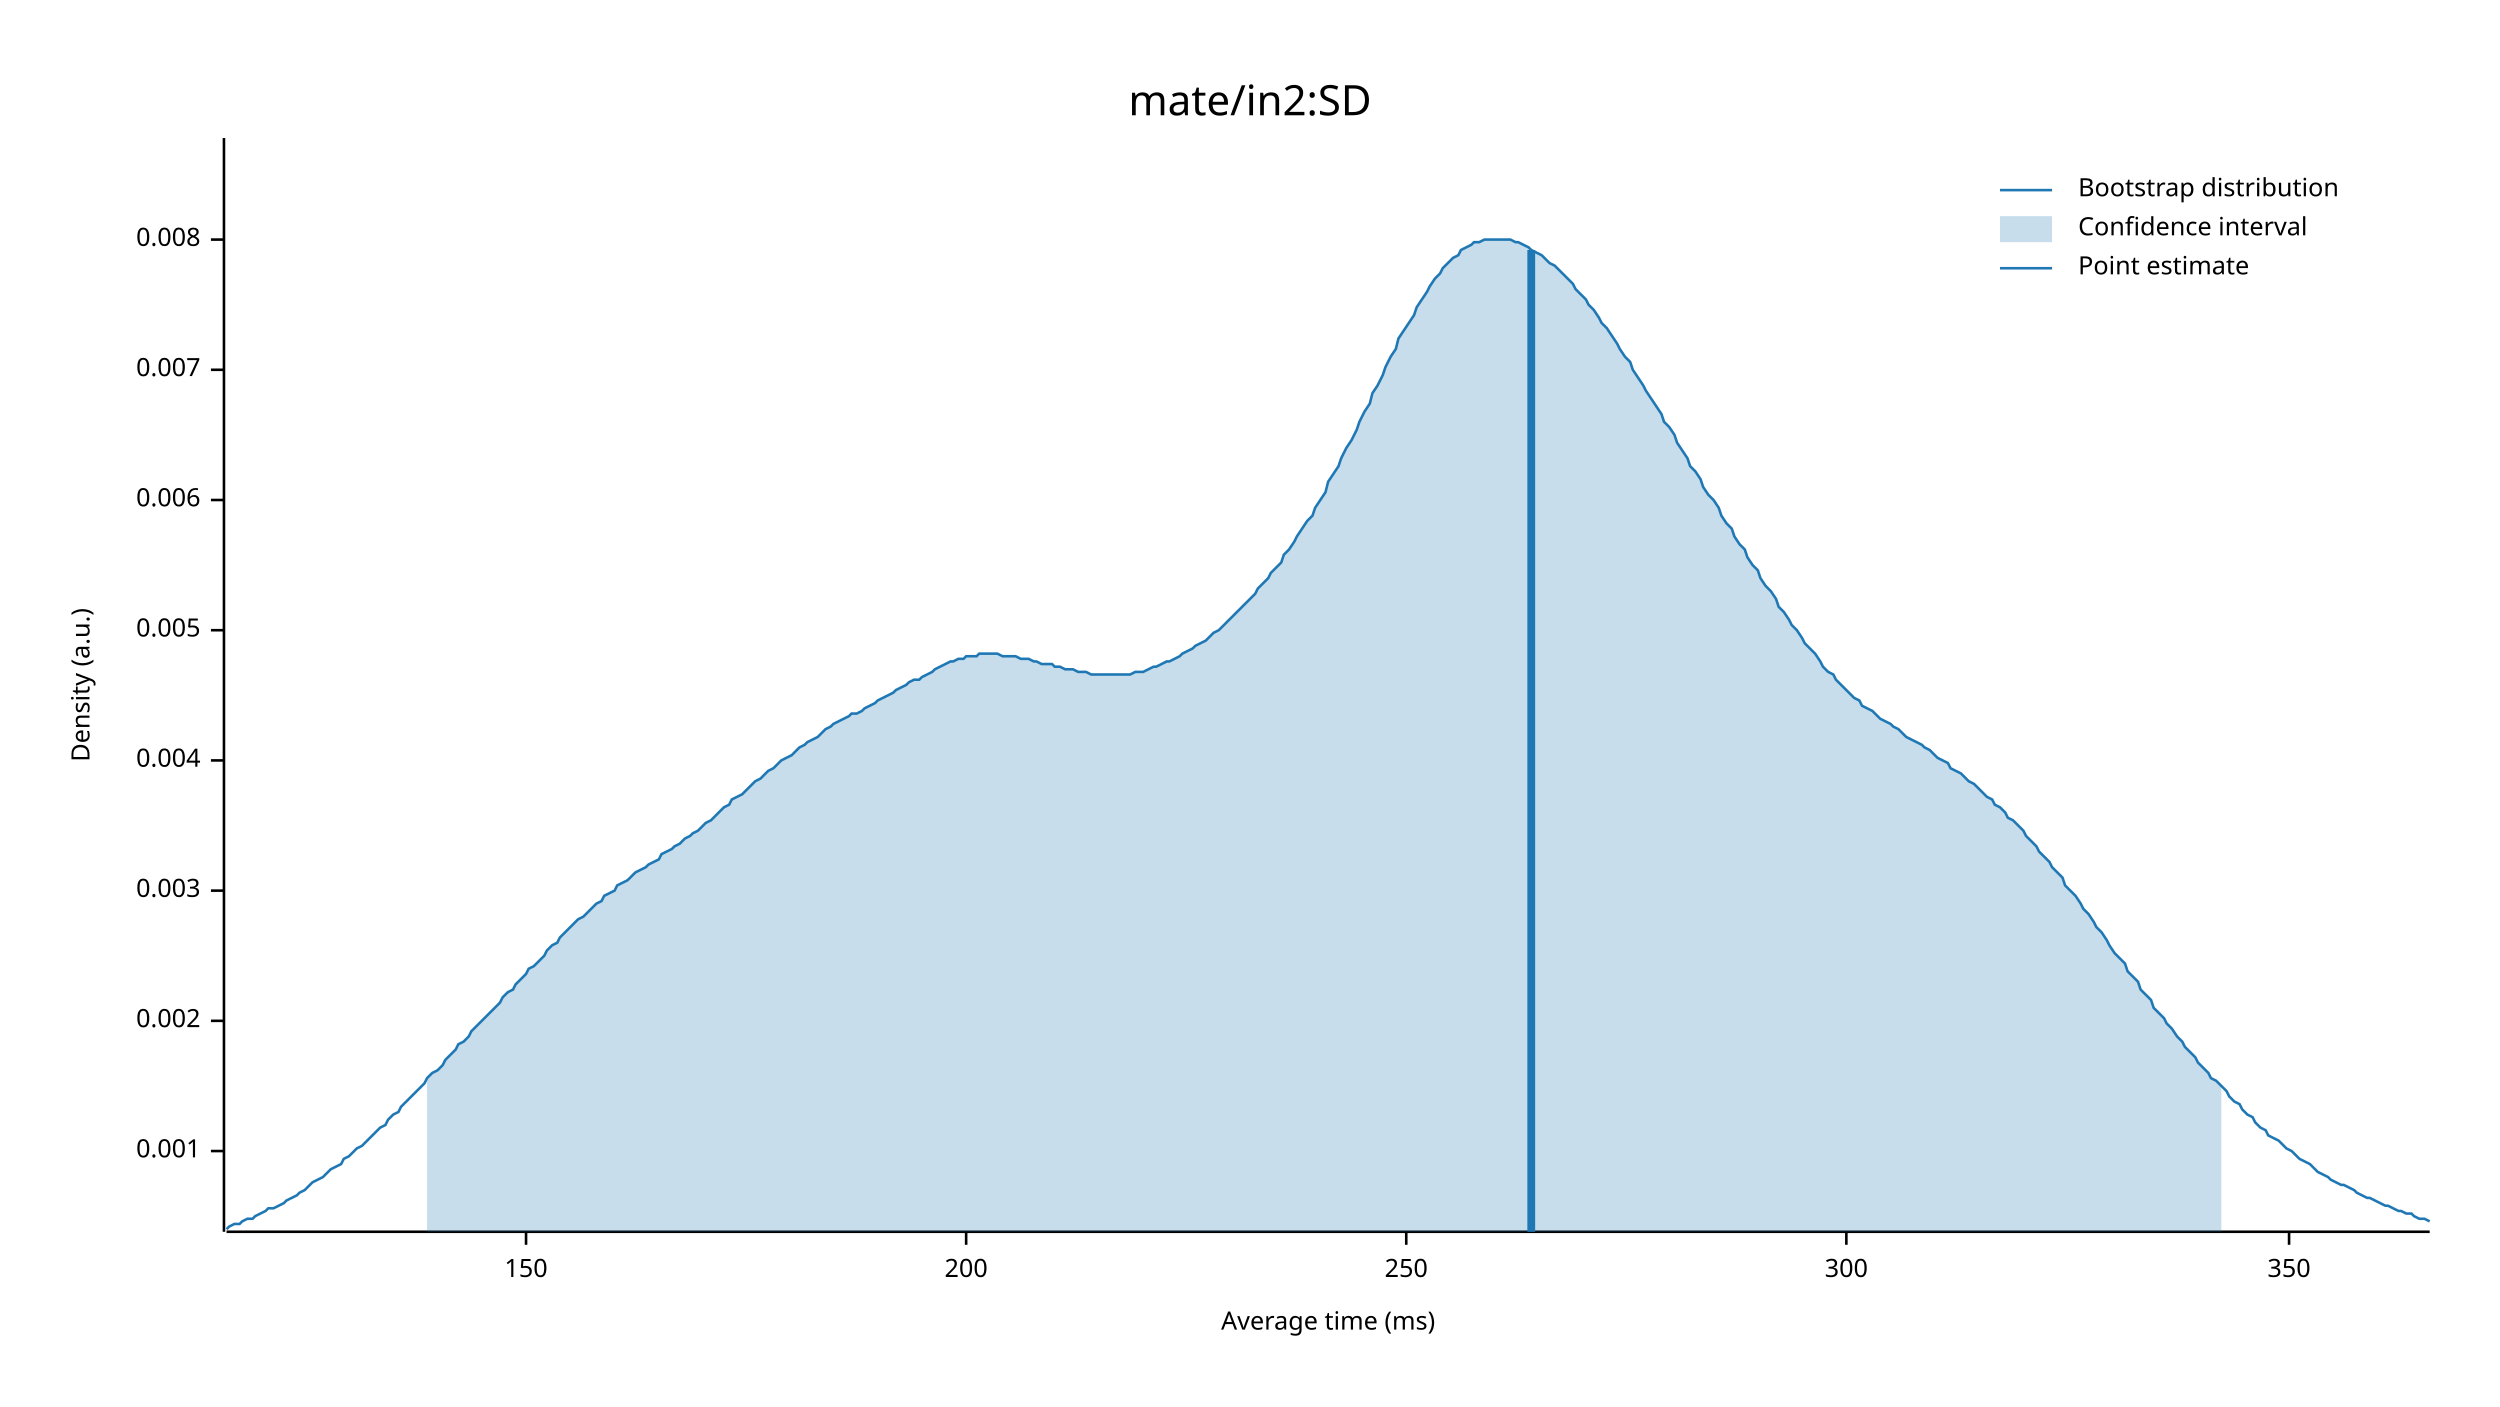
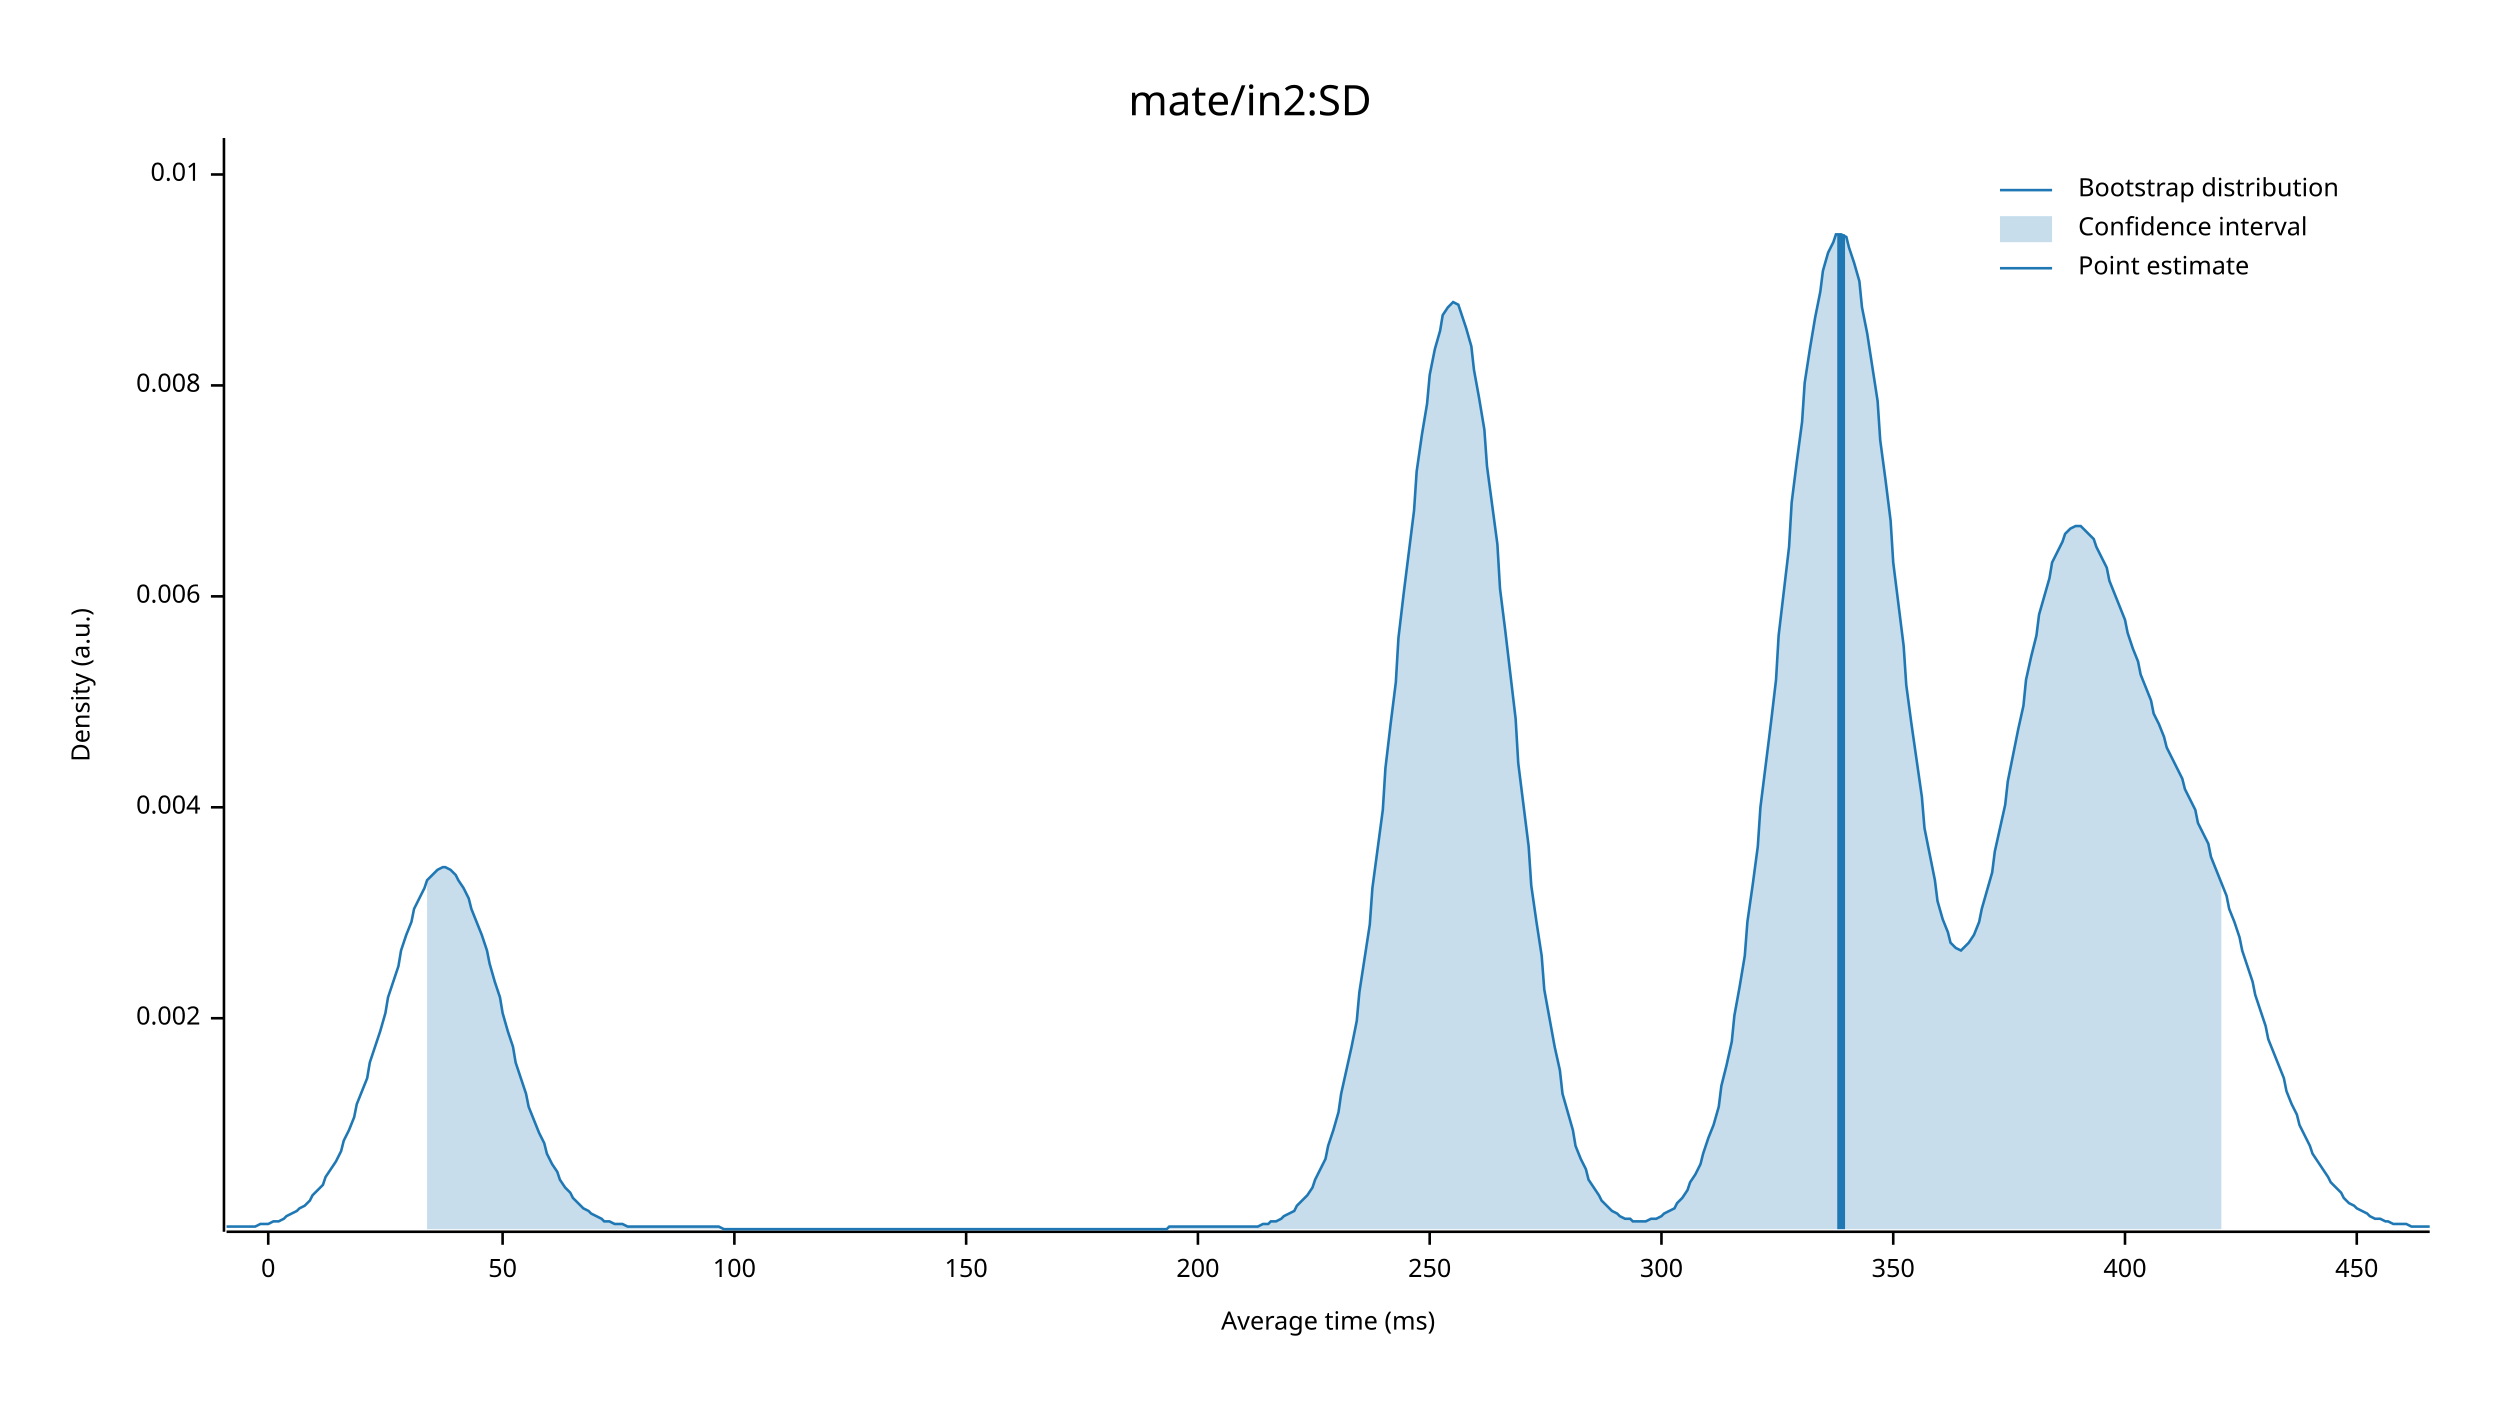
<svg xmlns="http://www.w3.org/2000/svg" width="960" height="540" viewBox="0 0 960 540">
  <text x="480" y="32" dy="0.76em" text-anchor="middle" font-family="sans-serif" font-size="16.129" opacity="1" fill="#000000">
mate/in2:SD
</text>
  <text x="27" y="263" dy="0.76em" text-anchor="middle" font-family="sans-serif" font-size="9.677" opacity="1" fill="#000000" transform="rotate(270, 27, 263)">
Density (a.u.)
</text>
  <text x="510" y="513" dy="-0.5ex" text-anchor="middle" font-family="sans-serif" font-size="9.677" opacity="1" fill="#000000">
Average time (ms)
</text>
  <polyline fill="none" opacity="1" stroke="#000000" stroke-width="1" points="86,53 86,473 " />
-   <text x="77" y="442" dy="0.5ex" text-anchor="end" font-family="sans-serif" font-size="9.677" opacity="1" fill="#000000">
- 0.001
- </text>
-   <polyline fill="none" opacity="1" stroke="#000000" stroke-width="1" points="81,442 86,442 " />
-   <text x="77" y="392" dy="0.5ex" text-anchor="end" font-family="sans-serif" font-size="9.677" opacity="1" fill="#000000">
+   <text x="77" y="391" dy="0.5ex" text-anchor="end" font-family="sans-serif" font-size="9.677" opacity="1" fill="#000000">
0.002
</text>
-   <polyline fill="none" opacity="1" stroke="#000000" stroke-width="1" points="81,392 86,392 " />
-   <text x="77" y="342" dy="0.5ex" text-anchor="end" font-family="sans-serif" font-size="9.677" opacity="1" fill="#000000">
- 0.003
- </text>
-   <polyline fill="none" opacity="1" stroke="#000000" stroke-width="1" points="81,342 86,342 " />
-   <text x="77" y="292" dy="0.5ex" text-anchor="end" font-family="sans-serif" font-size="9.677" opacity="1" fill="#000000">
+   <polyline fill="none" opacity="1" stroke="#000000" stroke-width="1" points="81,391 86,391 " />
+   <text x="77" y="310" dy="0.5ex" text-anchor="end" font-family="sans-serif" font-size="9.677" opacity="1" fill="#000000">
0.004
</text>
-   <polyline fill="none" opacity="1" stroke="#000000" stroke-width="1" points="81,292 86,292 " />
-   <text x="77" y="242" dy="0.5ex" text-anchor="end" font-family="sans-serif" font-size="9.677" opacity="1" fill="#000000">
- 0.005
- </text>
-   <polyline fill="none" opacity="1" stroke="#000000" stroke-width="1" points="81,242 86,242 " />
-   <text x="77" y="192" dy="0.5ex" text-anchor="end" font-family="sans-serif" font-size="9.677" opacity="1" fill="#000000">
+   <polyline fill="none" opacity="1" stroke="#000000" stroke-width="1" points="81,310 86,310 " />
+   <text x="77" y="229" dy="0.5ex" text-anchor="end" font-family="sans-serif" font-size="9.677" opacity="1" fill="#000000">
0.006
</text>
-   <polyline fill="none" opacity="1" stroke="#000000" stroke-width="1" points="81,192 86,192 " />
-   <text x="77" y="142" dy="0.5ex" text-anchor="end" font-family="sans-serif" font-size="9.677" opacity="1" fill="#000000">
- 0.007
- </text>
-   <polyline fill="none" opacity="1" stroke="#000000" stroke-width="1" points="81,142 86,142 " />
-   <text x="77" y="92" dy="0.5ex" text-anchor="end" font-family="sans-serif" font-size="9.677" opacity="1" fill="#000000">
+   <polyline fill="none" opacity="1" stroke="#000000" stroke-width="1" points="81,229 86,229 " />
+   <text x="77" y="148" dy="0.5ex" text-anchor="end" font-family="sans-serif" font-size="9.677" opacity="1" fill="#000000">
0.008
</text>
-   <polyline fill="none" opacity="1" stroke="#000000" stroke-width="1" points="81,92 86,92 " />
+   <polyline fill="none" opacity="1" stroke="#000000" stroke-width="1" points="81,148 86,148 " />
+   <text x="77" y="67" dy="0.5ex" text-anchor="end" font-family="sans-serif" font-size="9.677" opacity="1" fill="#000000">
+ 0.01
+ </text>
+   <polyline fill="none" opacity="1" stroke="#000000" stroke-width="1" points="81,67 86,67 " />
  <polyline fill="none" opacity="1" stroke="#000000" stroke-width="1" points="87,473 933,473 " />
-   <text x="202" y="483" dy="0.76em" text-anchor="middle" font-family="sans-serif" font-size="9.677" opacity="1" fill="#000000">
+   <text x="103" y="483" dy="0.76em" text-anchor="middle" font-family="sans-serif" font-size="9.677" opacity="1" fill="#000000">
+ 0
+ </text>
+   <polyline fill="none" opacity="1" stroke="#000000" stroke-width="1" points="103,473 103,478 " />
+   <text x="193" y="483" dy="0.76em" text-anchor="middle" font-family="sans-serif" font-size="9.677" opacity="1" fill="#000000">
+ 50
+ </text>
+   <polyline fill="none" opacity="1" stroke="#000000" stroke-width="1" points="193,473 193,478 " />
+   <text x="282" y="483" dy="0.76em" text-anchor="middle" font-family="sans-serif" font-size="9.677" opacity="1" fill="#000000">
+ 100
+ </text>
+   <polyline fill="none" opacity="1" stroke="#000000" stroke-width="1" points="282,473 282,478 " />
+   <text x="371" y="483" dy="0.76em" text-anchor="middle" font-family="sans-serif" font-size="9.677" opacity="1" fill="#000000">
150
</text>
-   <polyline fill="none" opacity="1" stroke="#000000" stroke-width="1" points="202,473 202,478 " />
-   <text x="371" y="483" dy="0.76em" text-anchor="middle" font-family="sans-serif" font-size="9.677" opacity="1" fill="#000000">
+   <polyline fill="none" opacity="1" stroke="#000000" stroke-width="1" points="371,473 371,478 " />
+   <text x="460" y="483" dy="0.76em" text-anchor="middle" font-family="sans-serif" font-size="9.677" opacity="1" fill="#000000">
200
</text>
-   <polyline fill="none" opacity="1" stroke="#000000" stroke-width="1" points="371,473 371,478 " />
-   <text x="540" y="483" dy="0.76em" text-anchor="middle" font-family="sans-serif" font-size="9.677" opacity="1" fill="#000000">
+   <polyline fill="none" opacity="1" stroke="#000000" stroke-width="1" points="460,473 460,478 " />
+   <text x="549" y="483" dy="0.76em" text-anchor="middle" font-family="sans-serif" font-size="9.677" opacity="1" fill="#000000">
250
</text>
-   <polyline fill="none" opacity="1" stroke="#000000" stroke-width="1" points="540,473 540,478 " />
-   <text x="709" y="483" dy="0.76em" text-anchor="middle" font-family="sans-serif" font-size="9.677" opacity="1" fill="#000000">
+   <polyline fill="none" opacity="1" stroke="#000000" stroke-width="1" points="549,473 549,478 " />
+   <text x="638" y="483" dy="0.76em" text-anchor="middle" font-family="sans-serif" font-size="9.677" opacity="1" fill="#000000">
300
</text>
-   <polyline fill="none" opacity="1" stroke="#000000" stroke-width="1" points="709,473 709,478 " />
-   <text x="879" y="483" dy="0.76em" text-anchor="middle" font-family="sans-serif" font-size="9.677" opacity="1" fill="#000000">
+   <polyline fill="none" opacity="1" stroke="#000000" stroke-width="1" points="638,473 638,478 " />
+   <text x="727" y="483" dy="0.76em" text-anchor="middle" font-family="sans-serif" font-size="9.677" opacity="1" fill="#000000">
350
</text>
-   <polyline fill="none" opacity="1" stroke="#000000" stroke-width="1" points="879,473 879,478 " />
-   <polyline fill="none" opacity="1" stroke="#1F78B4" stroke-width="1" points="87,472 88,471 90,470 92,470 93,469 95,468 97,468 98,467 100,466 102,465 103,464 105,464 107,463 109,462 110,461 112,460 114,459 115,458 117,457 119,455 120,454 122,453 124,452 125,451 127,449 129,448 131,447 132,445 134,444 136,442 137,441 139,440 141,438 142,437 144,435 146,433 148,432 149,430 151,428 153,427 154,425 156,423 158,421 159,420 161,418 163,416 164,414 166,412 168,411 170,409 171,407 173,405 175,403 176,401 178,400 180,398 181,396 183,394 185,392 187,390 188,389 190,387 192,385 193,383 195,381 197,380 198,378 200,376 202,374 203,372 205,371 207,369 209,367 210,365 212,363 214,362 215,360 217,358 219,356 220,355 222,353 224,352 226,350 227,349 229,347 231,346 232,344 234,343 236,342 237,340 239,339 241,338 242,337 244,335 246,334 248,333 249,332 251,331 253,330 254,328 256,327 258,326 259,325 261,324 263,322 265,321 266,320 268,319 270,317 271,316 273,315 275,313 276,312 278,310 280,309 281,307 283,306 285,305 287,303 288,302 290,300 292,299 293,298 295,296 297,295 298,294 300,292 302,291 304,290 305,289 307,287 309,286 310,285 312,284 314,283 315,282 317,280 319,279 320,278 322,277 324,276 326,275 327,274 329,274 331,273 332,272 334,271 336,270 337,269 339,268 341,267 343,266 344,265 346,264 348,263 349,262 351,261 353,261 354,260 356,259 358,258 359,257 361,256 363,255 365,254 366,254 368,253 370,253 371,252 373,252 375,252 376,251 378,251 380,251 381,251 383,251 385,252 387,252 388,252 390,252 392,253 393,253 395,253 397,254 398,254 400,255 402,255 404,255 405,256 407,256 409,257 410,257 412,257 414,258 415,258 417,258 419,259 420,259 422,259 424,259 426,259 427,259 429,259 431,259 432,259 434,259 436,258 437,258 439,258 441,257 443,256 444,256 446,255 448,254 449,254 451,253 453,252 454,251 456,250 458,249 459,248 461,247 463,246 465,244 466,243 468,242 470,240 471,239 473,237 475,235 476,234 478,232 480,230 482,228 483,226 485,224 487,222 488,220 490,218 492,216 493,213 495,211 497,208 498,206 500,203 502,200 504,198 505,195 507,192 509,189 510,185 512,182 514,179 515,176 517,172 519,169 521,165 522,162 524,158 526,155 527,151 529,148 531,144 532,141 534,137 536,134 537,130 539,127 541,124 543,121 544,118 546,115 548,112 549,110 551,107 553,105 554,103 556,101 558,99 560,98 561,96 563,95 565,94 566,93 568,93 570,92 571,92 573,92 575,92 576,92 578,92 580,92 582,93 583,93 585,94 587,95 588,96 590,97 592,98 593,99 595,101 597,102 599,104 600,105 602,107 604,109 605,111 607,113 609,115 610,117 612,119 614,122 615,124 617,126 619,129 621,132 622,134 624,137 626,139 627,142 629,145 631,148 632,150 634,153 636,156 638,159 639,162 641,164 643,167 644,170 646,173 648,176 649,179 651,181 653,184 654,187 656,190 658,192 660,195 661,198 663,201 665,203 666,206 668,209 670,211 671,214 673,217 675,219 676,222 678,225 680,227 682,230 683,233 685,235 687,238 688,240 690,242 692,245 693,247 695,249 697,251 699,254 700,256 702,258 704,259 705,261 707,263 709,265 710,266 712,268 714,269 715,271 717,272 719,273 721,275 722,276 724,277 726,278 727,279 729,280 731,282 732,283 734,284 736,285 738,286 739,287 741,288 743,290 744,291 746,292 748,293 749,295 751,296 753,297 754,298 756,300 758,301 760,303 761,304 763,306 765,307 766,309 768,310 770,312 771,314 773,315 775,317 777,319 778,321 780,323 782,325 783,327 785,329 787,331 788,333 790,335 792,337 793,340 795,342 797,344 799,347 800,349 802,351 804,354 805,356 807,358 809,361 810,363 812,366 814,368 816,370 817,373 819,375 821,377 822,380 824,382 826,384 827,387 829,389 831,391 832,393 834,395 836,398 838,400 839,402 841,404 843,406 844,408 846,410 848,412 849,414 851,415 853,417 855,419 856,421 858,423 860,424 861,426 863,428 865,429 866,431 868,433 870,434 871,436 873,437 875,438 877,440 878,441 880,442 882,444 883,445 885,446 887,447 888,448 890,450 892,451 894,452 895,453 897,454 899,455 900,455 902,456 904,457 905,458 907,459 909,460 910,460 912,461 914,462 916,463 917,463 919,464 921,465 922,465 924,466 926,466 927,467 929,468 931,468 933,469 " />
-   <polygon opacity="0.25" fill="#1F78B4" points="164,414 166,412 168,411 170,409 171,407 173,405 175,403 176,401 178,400 180,398 181,396 183,394 185,392 187,390 188,389 190,387 192,385 193,383 195,381 197,380 198,378 200,376 202,374 203,372 205,371 207,369 209,367 210,365 212,363 214,362 215,360 217,358 219,356 220,355 222,353 224,352 226,350 227,349 229,347 231,346 232,344 234,343 236,342 237,340 239,339 241,338 242,337 244,335 246,334 248,333 249,332 251,331 253,330 254,328 256,327 258,326 259,325 261,324 263,322 265,321 266,320 268,319 270,317 271,316 273,315 275,313 276,312 278,310 280,309 281,307 283,306 285,305 287,303 288,302 290,300 292,299 293,298 295,296 297,295 298,294 300,292 302,291 304,290 305,289 307,287 309,286 310,285 312,284 314,283 315,282 317,280 319,279 320,278 322,277 324,276 326,275 327,274 329,274 331,273 332,272 334,271 336,270 337,269 339,268 341,267 343,266 344,265 346,264 348,263 349,262 351,261 353,261 354,260 356,259 358,258 359,257 361,256 363,255 365,254 366,254 368,253 370,253 371,252 373,252 375,252 376,251 378,251 380,251 381,251 383,251 385,252 387,252 388,252 390,252 392,253 393,253 395,253 397,254 398,254 400,255 402,255 404,255 405,256 407,256 409,257 410,257 412,257 414,258 415,258 417,258 419,259 420,259 422,259 424,259 426,259 427,259 429,259 431,259 432,259 434,259 436,258 437,258 439,258 441,257 443,256 444,256 446,255 448,254 449,254 451,253 453,252 454,251 456,250 458,249 459,248 461,247 463,246 465,244 466,243 468,242 470,240 471,239 473,237 475,235 476,234 478,232 480,230 482,228 483,226 485,224 487,222 488,220 490,218 492,216 493,213 495,211 497,208 498,206 500,203 502,200 504,198 505,195 507,192 509,189 510,185 512,182 514,179 515,176 517,172 519,169 521,165 522,162 524,158 526,155 527,151 529,148 531,144 532,141 534,137 536,134 537,130 539,127 541,124 543,121 544,118 546,115 548,112 549,110 551,107 553,105 554,103 556,101 558,99 560,98 561,96 563,95 565,94 566,93 568,93 570,92 571,92 573,92 575,92 576,92 578,92 580,92 582,93 583,93 585,94 587,95 588,96 590,97 592,98 593,99 595,101 597,102 599,104 600,105 602,107 604,109 605,111 607,113 609,115 610,117 612,119 614,122 615,124 617,126 619,129 621,132 622,134 624,137 626,139 627,142 629,145 631,148 632,150 634,153 636,156 638,159 639,162 641,164 643,167 644,170 646,173 648,176 649,179 651,181 653,184 654,187 656,190 658,192 660,195 661,198 663,201 665,203 666,206 668,209 670,211 671,214 673,217 675,219 676,222 678,225 680,227 682,230 683,233 685,235 687,238 688,240 690,242 692,245 693,247 695,249 697,251 699,254 700,256 702,258 704,259 705,261 707,263 709,265 710,266 712,268 714,269 715,271 717,272 719,273 721,275 722,276 724,277 726,278 727,279 729,280 731,282 732,283 734,284 736,285 738,286 739,287 741,288 743,290 744,291 746,292 748,293 749,295 751,296 753,297 754,298 756,300 758,301 760,303 761,304 763,306 765,307 766,309 768,310 770,312 771,314 773,315 775,317 777,319 778,321 780,323 782,325 783,327 785,329 787,331 788,333 790,335 792,337 793,340 795,342 797,344 799,347 800,349 802,351 804,354 805,356 807,358 809,361 810,363 812,366 814,368 816,370 817,373 819,375 821,377 822,380 824,382 826,384 827,387 829,389 831,391 832,393 834,395 836,398 838,400 839,402 841,404 843,406 844,408 846,410 848,412 849,414 851,415 853,417 853,473 164,473 " />
-   <polyline fill="none" opacity="1" stroke="#1F78B4" stroke-width="3" points="588,473 588,96 " />
+   <polyline fill="none" opacity="1" stroke="#000000" stroke-width="1" points="727,473 727,478 " />
+   <text x="816" y="483" dy="0.76em" text-anchor="middle" font-family="sans-serif" font-size="9.677" opacity="1" fill="#000000">
+ 400
+ </text>
+   <polyline fill="none" opacity="1" stroke="#000000" stroke-width="1" points="816,473 816,478 " />
+   <text x="905" y="483" dy="0.76em" text-anchor="middle" font-family="sans-serif" font-size="9.677" opacity="1" fill="#000000">
+ 450
+ </text>
+   <polyline fill="none" opacity="1" stroke="#000000" stroke-width="1" points="905,473 905,478 " />
+   <polyline fill="none" opacity="1" stroke="#1F78B4" stroke-width="1" points="87,471 88,471 90,471 92,471 93,471 95,471 97,471 98,471 100,470 102,470 103,470 105,469 107,469 109,468 110,467 112,466 114,465 115,464 117,463 119,461 120,459 122,457 124,455 125,452 127,449 129,446 131,442 132,438 134,434 136,429 137,424 139,419 141,414 142,408 144,402 146,396 148,389 149,383 151,377 153,371 154,365 156,359 158,354 159,349 161,345 163,341 164,338 166,336 168,334 170,333 171,333 173,334 175,336 176,338 178,341 180,345 181,349 183,354 185,359 187,365 188,370 190,377 192,383 193,389 195,396 197,402 198,408 200,414 202,420 203,425 205,430 207,435 209,439 210,443 212,447 214,450 215,453 217,456 219,458 220,460 222,462 224,464 226,465 227,466 229,467 231,468 232,469 234,469 236,470 237,470 239,470 241,471 242,471 244,471 246,471 248,471 249,471 251,471 253,471 254,471 256,471 258,471 259,471 261,471 263,471 265,471 266,471 268,471 270,471 271,471 273,471 275,471 276,471 278,472 280,472 281,472 283,472 285,472 287,472 288,472 290,472 292,472 293,472 295,472 297,472 298,472 300,472 302,472 304,472 305,472 307,472 309,472 310,472 312,472 314,472 315,472 317,472 319,472 320,472 322,472 324,472 326,472 327,472 329,472 331,472 332,472 334,472 336,472 337,472 339,472 341,472 343,472 344,472 346,472 348,472 349,472 351,472 353,472 354,472 356,472 358,472 359,472 361,472 363,472 365,472 366,472 368,472 370,472 371,472 373,472 375,472 376,472 378,472 380,472 381,472 383,472 385,472 387,472 388,472 390,472 392,472 393,472 395,472 397,472 398,472 400,472 402,472 404,472 405,472 407,472 409,472 410,472 412,472 414,472 415,472 417,472 419,472 420,472 422,472 424,472 426,472 427,472 429,472 431,472 432,472 434,472 436,472 437,472 439,472 441,472 443,472 444,472 446,472 448,472 449,471 451,471 453,471 454,471 456,471 458,471 459,471 461,471 463,471 465,471 466,471 468,471 470,471 471,471 473,471 475,471 476,471 478,471 480,471 482,471 483,471 485,470 487,470 488,469 490,469 492,468 493,467 495,466 497,465 498,463 500,461 502,459 504,456 505,453 507,449 509,445 510,440 512,434 514,427 515,420 517,411 519,402 521,392 522,381 524,368 526,355 527,341 529,326 531,311 532,295 534,278 536,262 537,245 539,228 541,212 543,196 544,181 546,167 548,155 549,144 551,134 553,127 554,121 556,118 558,116 560,117 561,120 563,126 565,133 566,142 568,153 570,165 571,179 573,194 575,209 576,226 578,242 580,259 582,276 583,293 585,309 587,325 588,340 590,354 592,367 593,380 595,391 597,402 599,411 600,420 602,427 604,434 605,440 607,445 609,449 610,453 612,456 614,459 615,461 617,463 619,465 621,466 622,467 624,468 626,468 627,469 629,469 631,469 632,469 634,468 636,468 638,467 639,466 641,465 643,464 644,462 646,460 648,457 649,454 651,451 653,447 654,443 656,437 658,432 660,425 661,417 663,409 665,400 666,390 668,379 670,367 671,354 673,340 675,325 676,310 678,294 680,278 682,261 683,244 685,227 687,210 688,193 690,177 692,162 693,147 695,134 697,122 699,112 700,104 702,97 704,93 705,90 707,90 709,91 710,95 712,101 714,108 715,118 717,128 719,141 721,154 722,169 724,184 726,200 727,216 729,232 731,248 732,263 734,278 736,292 738,306 739,318 741,328 743,338 744,346 746,353 748,358 749,362 751,364 753,365 754,364 756,362 758,359 760,354 761,349 763,342 765,335 766,327 768,318 770,309 771,300 773,290 775,280 777,271 778,261 780,252 782,244 783,236 785,229 787,222 788,216 790,212 792,208 793,205 795,203 797,202 799,202 800,203 802,205 804,207 805,210 807,214 809,218 810,223 812,228 814,233 816,238 817,243 819,249 821,254 822,259 824,264 826,269 827,274 829,278 831,283 832,287 834,291 836,295 838,299 839,303 841,307 843,311 844,316 846,320 848,324 849,329 851,334 853,339 855,344 856,349 858,354 860,360 861,365 863,371 865,377 866,382 868,388 870,394 871,399 873,404 875,409 877,414 878,419 880,424 882,428 883,432 885,436 887,440 888,443 890,446 892,449 894,452 895,454 897,456 899,458 900,460 902,462 904,463 905,464 907,465 909,466 910,467 912,468 914,468 916,469 917,469 919,470 921,470 922,470 924,470 926,471 927,471 929,471 931,471 933,471 " />
+   <polygon opacity="0.25" fill="#1F78B4" points="164,338 166,336 168,334 170,333 171,333 173,334 175,336 176,338 178,341 180,345 181,349 183,354 185,359 187,365 188,370 190,377 192,383 193,389 195,396 197,402 198,408 200,414 202,420 203,425 205,430 207,435 209,439 210,443 212,447 214,450 215,453 217,456 219,458 220,460 222,462 224,464 226,465 227,466 229,467 231,468 232,469 234,469 236,470 237,470 239,470 241,471 242,471 244,471 246,471 248,471 249,471 251,471 253,471 254,471 256,471 258,471 259,471 261,471 263,471 265,471 266,471 268,471 270,471 271,471 273,471 275,471 276,471 278,472 280,472 281,472 283,472 285,472 287,472 288,472 290,472 292,472 293,472 295,472 297,472 298,472 300,472 302,472 304,472 305,472 307,472 309,472 310,472 312,472 314,472 315,472 317,472 319,472 320,472 322,472 324,472 326,472 327,472 329,472 331,472 332,472 334,472 336,472 337,472 339,472 341,472 343,472 344,472 346,472 348,472 349,472 351,472 353,472 354,472 356,472 358,472 359,472 361,472 363,472 365,472 366,472 368,472 370,472 371,472 373,472 375,472 376,472 378,472 380,472 381,472 383,472 385,472 387,472 388,472 390,472 392,472 393,472 395,472 397,472 398,472 400,472 402,472 404,472 405,472 407,472 409,472 410,472 412,472 414,472 415,472 417,472 419,472 420,472 422,472 424,472 426,472 427,472 429,472 431,472 432,472 434,472 436,472 437,472 439,472 441,472 443,472 444,472 446,472 448,472 449,471 451,471 453,471 454,471 456,471 458,471 459,471 461,471 463,471 465,471 466,471 468,471 470,471 471,471 473,471 475,471 476,471 478,471 480,471 482,471 483,471 485,470 487,470 488,469 490,469 492,468 493,467 495,466 497,465 498,463 500,461 502,459 504,456 505,453 507,449 509,445 510,440 512,434 514,427 515,420 517,411 519,402 521,392 522,381 524,368 526,355 527,341 529,326 531,311 532,295 534,278 536,262 537,245 539,228 541,212 543,196 544,181 546,167 548,155 549,144 551,134 553,127 554,121 556,118 558,116 560,117 561,120 563,126 565,133 566,142 568,153 570,165 571,179 573,194 575,209 576,226 578,242 580,259 582,276 583,293 585,309 587,325 588,340 590,354 592,367 593,380 595,391 597,402 599,411 600,420 602,427 604,434 605,440 607,445 609,449 610,453 612,456 614,459 615,461 617,463 619,465 621,466 622,467 624,468 626,468 627,469 629,469 631,469 632,469 634,468 636,468 638,467 639,466 641,465 643,464 644,462 646,460 648,457 649,454 651,451 653,447 654,443 656,437 658,432 660,425 661,417 663,409 665,400 666,390 668,379 670,367 671,354 673,340 675,325 676,310 678,294 680,278 682,261 683,244 685,227 687,210 688,193 690,177 692,162 693,147 695,134 697,122 699,112 700,104 702,97 704,93 705,90 707,90 709,91 710,95 712,101 714,108 715,118 717,128 719,141 721,154 722,169 724,184 726,200 727,216 729,232 731,248 732,263 734,278 736,292 738,306 739,318 741,328 743,338 744,346 746,353 748,358 749,362 751,364 753,365 754,364 756,362 758,359 760,354 761,349 763,342 765,335 766,327 768,318 770,309 771,300 773,290 775,280 777,271 778,261 780,252 782,244 783,236 785,229 787,222 788,216 790,212 792,208 793,205 795,203 797,202 799,202 800,203 802,205 804,207 805,210 807,214 809,218 810,223 812,228 814,233 816,238 817,243 819,249 821,254 822,259 824,264 826,269 827,274 829,278 831,283 832,287 834,291 836,295 838,299 839,303 841,307 843,311 844,316 846,320 848,324 849,329 851,334 853,339 853,472 164,472 " />
+   <polyline fill="none" opacity="1" stroke="#1F78B4" stroke-width="3" points="707,472 707,90 " />
  <text x="798" y="68" dy="0.76em" text-anchor="start" font-family="sans-serif" font-size="9.677" opacity="1" fill="#000000">
Bootstrap distribution
</text>
  <text x="798" y="83" dy="0.76em" text-anchor="start" font-family="sans-serif" font-size="9.677" opacity="1" fill="#000000">
Confidence interval
</text>
  <text x="798" y="98" dy="0.76em" text-anchor="start" font-family="sans-serif" font-size="9.677" opacity="1" fill="#000000">
Point estimate
</text>
  <polyline fill="none" opacity="1" stroke="#1F78B4" stroke-width="1" points="768,73 788,73 " />
  <rect x="768" y="83" width="20" height="10" opacity="0.25" fill="#1F78B4" stroke="none" />
  <polyline fill="none" opacity="1" stroke="#1F78B4" stroke-width="1" points="768,103 788,103 " />
</svg>
